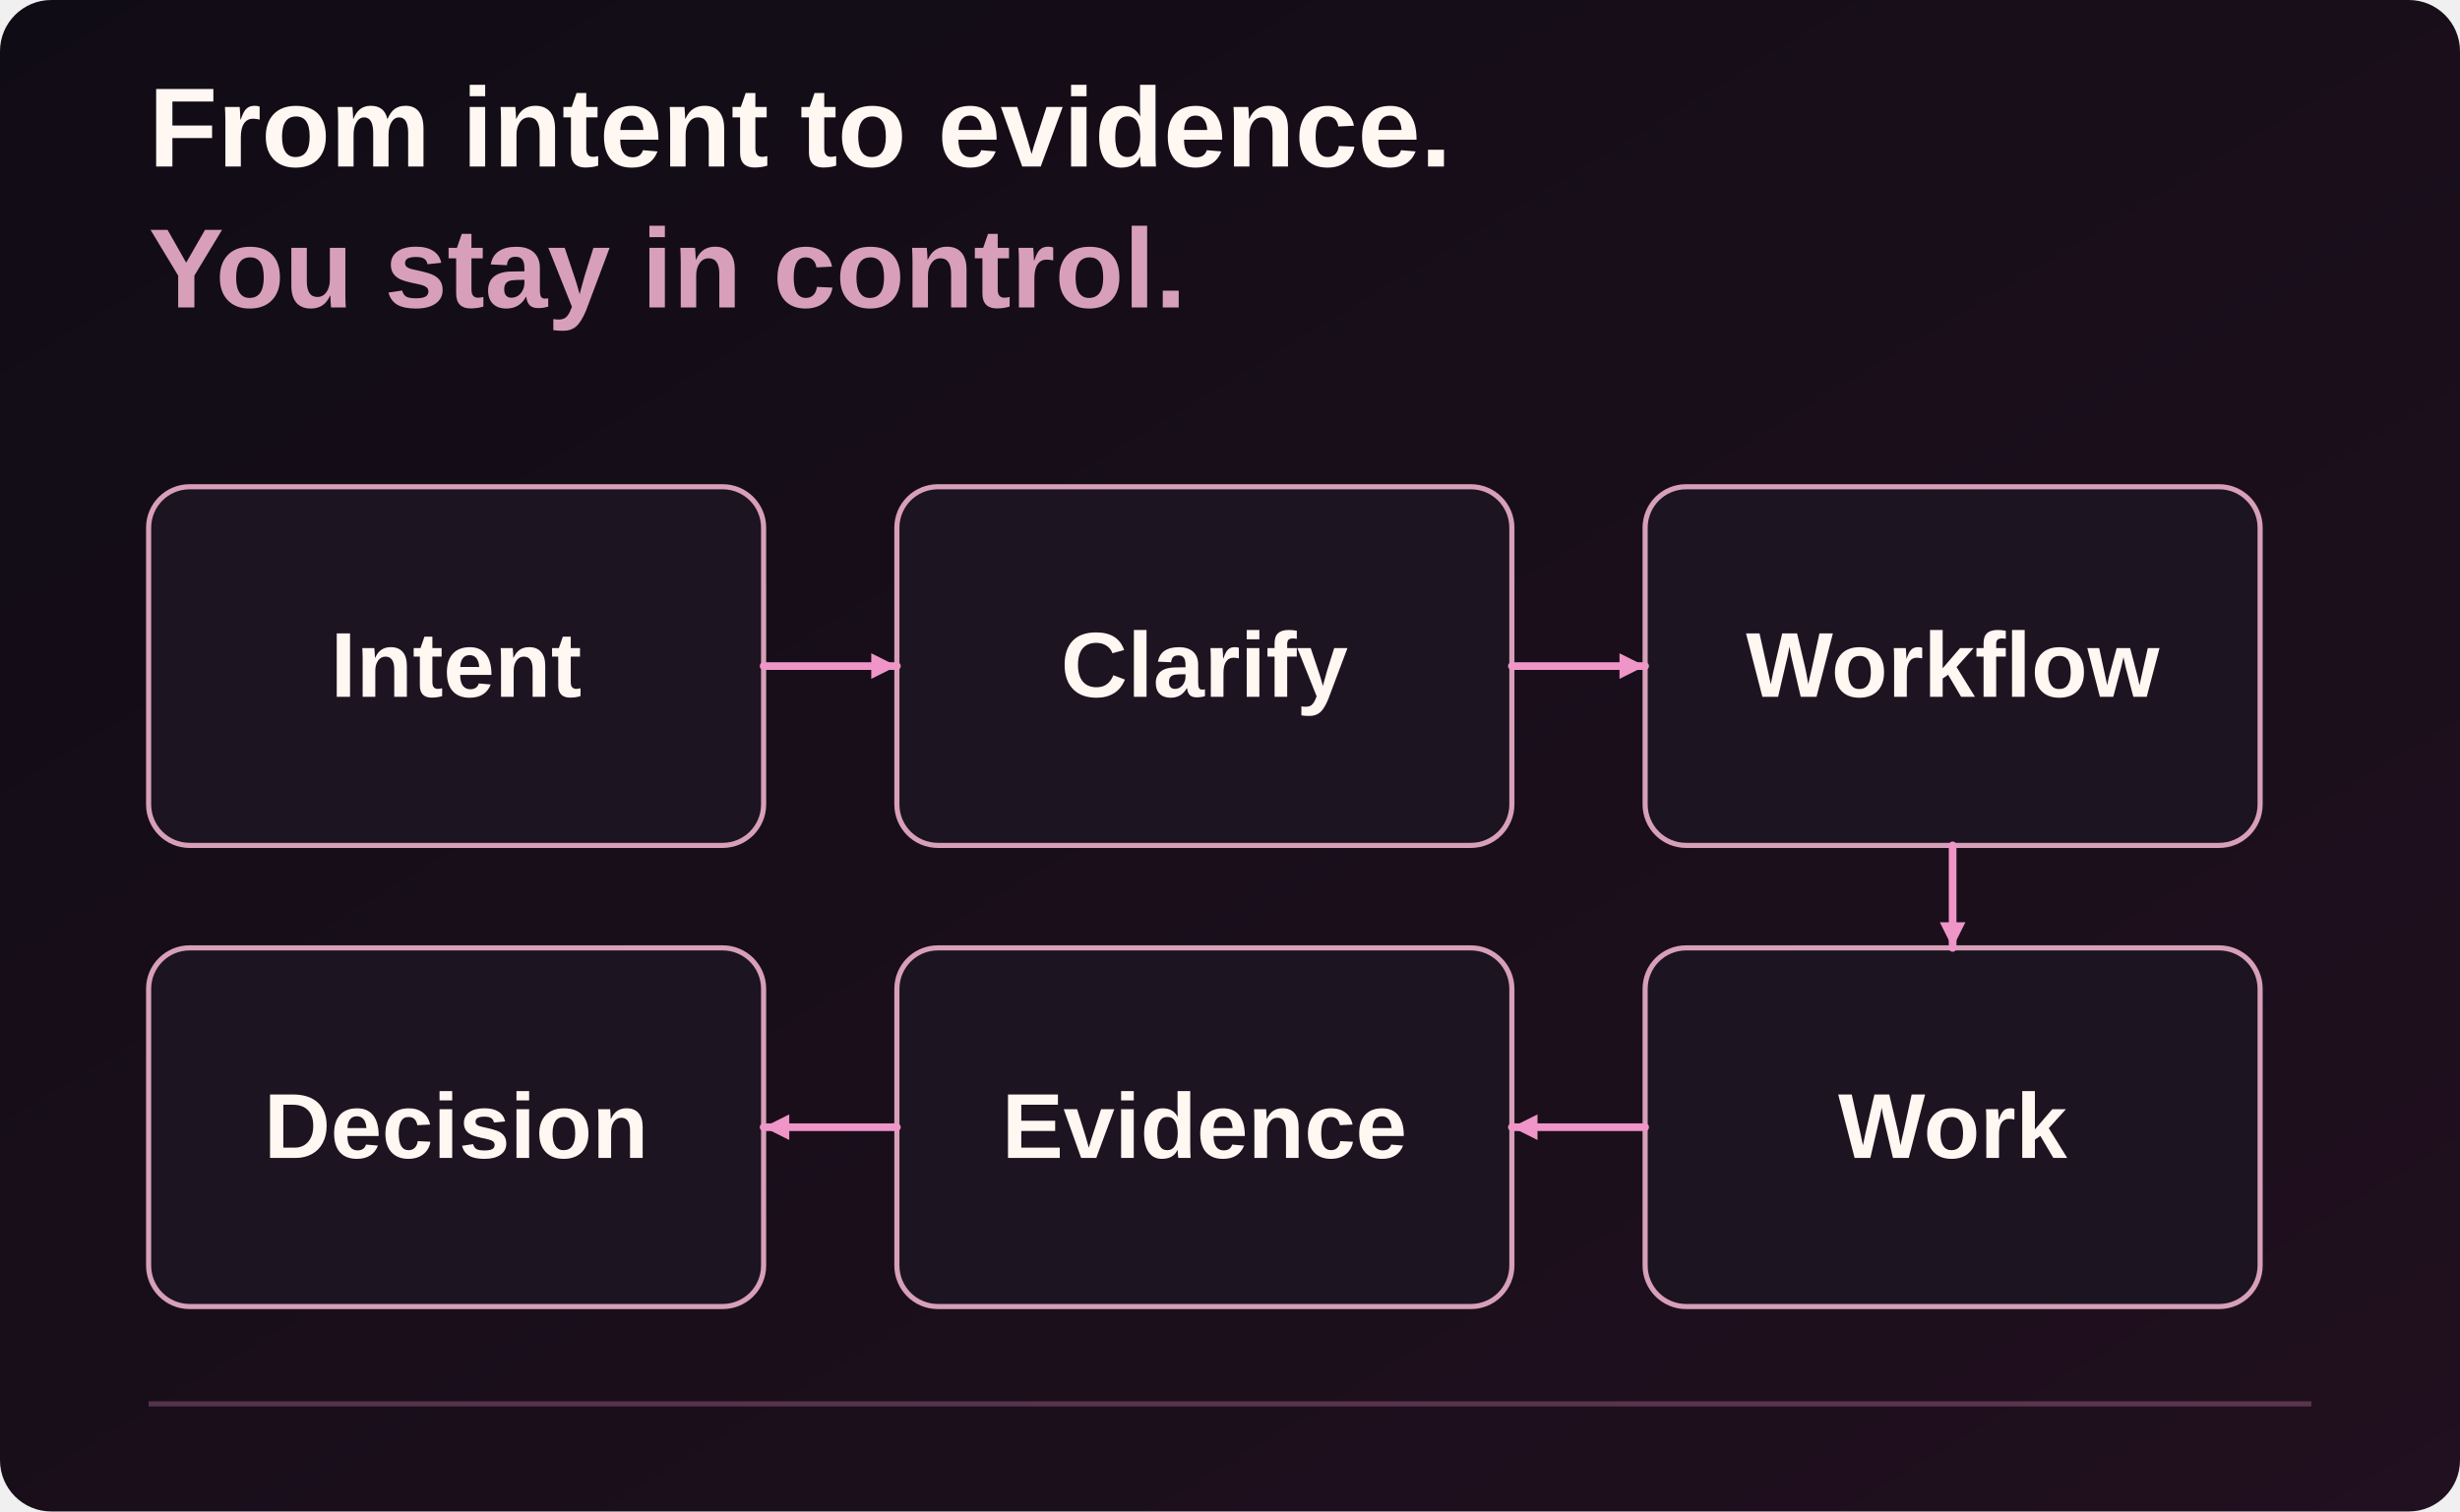
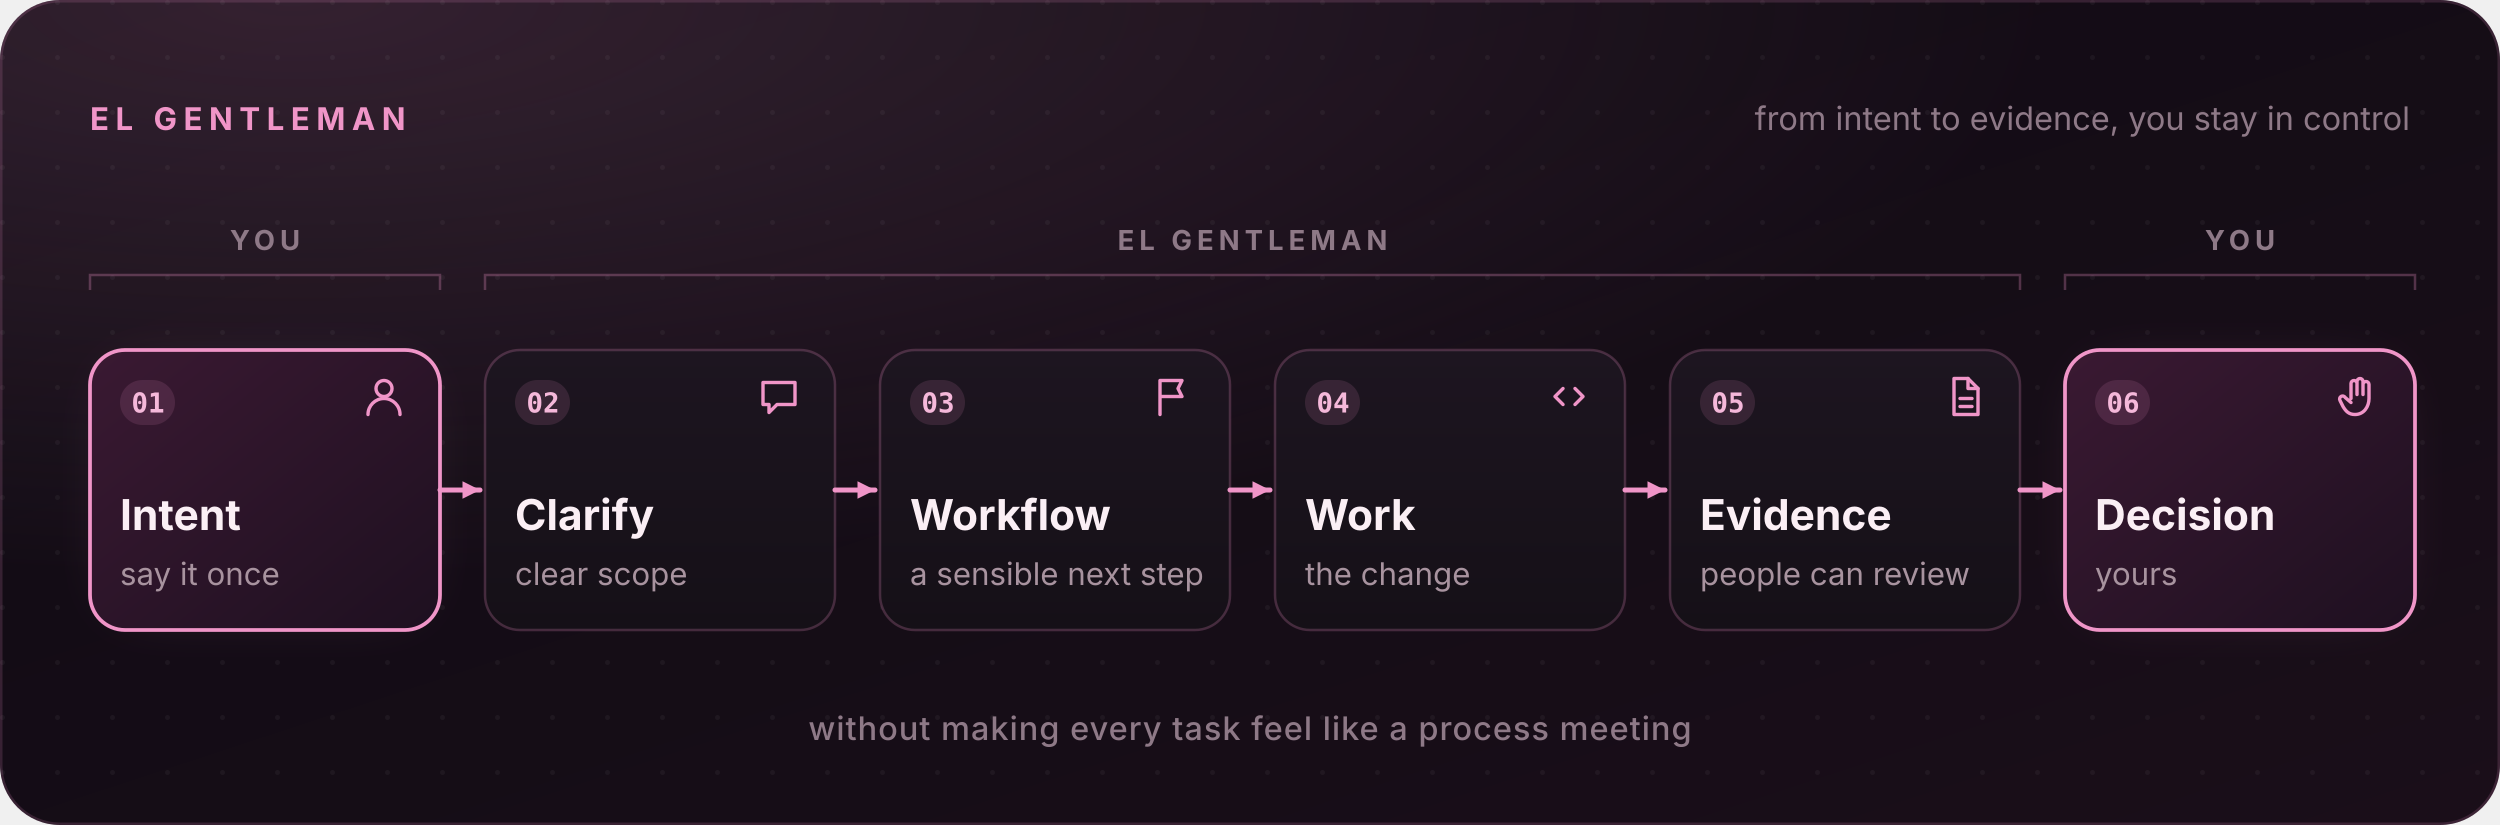
- <svg xmlns="http://www.w3.org/2000/svg" width="960" height="590" viewBox="0 0 960 590" role="img" aria-labelledby="workflow-title workflow-desc">
+ <svg xmlns="http://www.w3.org/2000/svg" width="1000" height="330" viewBox="0 0 1000 330" role="img" aria-labelledby="workflow-title workflow-desc">
  <defs>
    <linearGradient id="workflow-bg" x1="0" y1="0" x2="1" y2="1">
-       <stop stop-color="#100c15" />
-       <stop offset="1" stop-color="#21101f" />
+       <stop stop-color="#0f0b13" />
+       <stop offset="1" stop-color="#1a0e19" />
    </linearGradient>
-     <marker id="workflow-arrow" markerUnits="userSpaceOnUse" markerWidth="10" markerHeight="10" viewBox="0 0 10 10" refX="10" refY="5" orient="auto">
-       <path d="M0 0 10 5 0 10z" fill="#f095c8" />
+     <radialGradient id="workflow-glow" cx="0.12" cy="0" r="0.7">
+       <stop stop-color="#f095c8" stop-opacity="0.16" />
+       <stop offset="1" stop-color="#f095c8" stop-opacity="0" />
+     </radialGradient>
+     <linearGradient id="workflow-card" x1="0" y1="0" x2="0" y2="1">
+       <stop stop-color="#1d1520" />
+       <stop offset="1" stop-color="#151017" />
+     </linearGradient>
+     <linearGradient id="workflow-accent" x1="0" y1="0" x2="1" y2="1">
+       <stop stop-color="#3a1932" />
+       <stop offset="1" stop-color="#1e1020" />
+     </linearGradient>
+     <linearGradient id="workflow-bar" x1="0" y1="0" x2="1" y2="0">
+       <stop stop-color="#c46b9e" />
+       <stop offset="1" stop-color="#f095c8" />
+     </linearGradient>
+     <pattern id="workflow-dots" width="22" height="22" patternUnits="userSpaceOnUse">
+       <circle cx="1" cy="1" r="1" fill="#ffffff" fill-opacity="0.045" />
+     </pattern>
+     <filter id="workflow-shine" x="-30%" y="-30%" width="160%" height="160%">
+       <feGaussianBlur stdDeviation="10" />
+     </filter>
+     <marker id="workflow-arrow" markerUnits="userSpaceOnUse" markerWidth="8" markerHeight="8" viewBox="0 0 8 8" refX="7" refY="4" orient="auto">
+       <path d="M0 0.5 7 4 0 7.5z" fill="#f095c8" />
+     </marker>
+     <marker id="workflow-arrow-soft" markerUnits="userSpaceOnUse" markerWidth="8" markerHeight="8" viewBox="0 0 8 8" refX="7" refY="4" orient="auto">
+       <path d="M0 0.5 7 4 0 7.5z" fill="#d7a0b8" />
    </marker>
  </defs>
-   <rect width="960" height="590" rx="20" fill="url(#workflow-bg)" />
-   <text x="58" y="65" fill="#fff7f1" font-family="Arial, Helvetica, sans-serif" font-size="44" font-weight="700">From intent to evidence.</text>
-   <text x="58" y="120" fill="#d7a0b8" font-family="Arial, Helvetica, sans-serif" font-size="44" font-weight="700">You stay in control.</text>
-   <g fill="#1c1420" stroke="#d7a0b8" stroke-width="2">
-     <rect x="58" y="190" width="240" height="140" rx="16" />
-     <rect x="350" y="190" width="240" height="140" rx="16" />
-     <rect x="642" y="190" width="240" height="140" rx="16" />
-     <rect x="642" y="370" width="240" height="140" rx="16" />
-     <rect x="350" y="370" width="240" height="140" rx="16" />
-     <rect x="58" y="370" width="240" height="140" rx="16" />
+   <rect width="1000" height="330" rx="24" fill="url(#workflow-bg)" />
+   <rect width="1000" height="330" rx="24" fill="url(#workflow-dots)" />
+   <rect width="1000" height="330" rx="24" fill="url(#workflow-glow)" />
+   <rect x="0.5" y="0.5" width="999" height="329" rx="23.5" fill="none" stroke="#f095c8" stroke-opacity="0.16" />
+   <g font-family="ui-sans-serif, -apple-system, BlinkMacSystemFont, 'Segoe UI', Inter, Roboto, 'Helvetica Neue', Arial, sans-serif">
+     <text x="36" y="52" fill="#f095c8" font-size="12.5" font-weight="700" letter-spacing="2.6">EL GENTLEMAN</text>
+     <text x="964" y="52" fill="#8e7987" font-size="13" text-anchor="end">from intent to evidence, you stay in control</text>
+     <text x="106.0" y="100" fill="#8e7987" font-size="11" font-weight="700" letter-spacing="2" text-anchor="middle">YOU</text>
+     <path d="M36 116V110H176V116" fill="none" stroke="#f095c8" stroke-opacity="0.28" />
+     <text x="501.0" y="100" fill="#8e7987" font-size="11" font-weight="700" letter-spacing="2" text-anchor="middle">EL GENTLEMAN</text>
+     <path d="M194 116V110H808V116" fill="none" stroke="#f095c8" stroke-opacity="0.28" />
+     <text x="896.0" y="100" fill="#8e7987" font-size="11" font-weight="700" letter-spacing="2" text-anchor="middle">YOU</text>
+     <path d="M826 116V110H966V116" fill="none" stroke="#f095c8" stroke-opacity="0.28" />
+     <rect x="46" y="150" width="120" height="92" rx="16" fill="#f095c8" opacity="0.22" filter="url(#workflow-shine)" />
+     <rect x="36" y="140" width="140" height="112" rx="14" fill="url(#workflow-accent)" stroke="#f095c8" stroke-width="1.5" />
+     <rect x="48" y="152" width="22" height="18" rx="9" fill="#f095c8" fill-opacity="0.13" />
+     <text x="59.2" y="165" fill="#f5b8da" font-family="ui-monospace, SFMono-Regular, Menlo, Consolas, monospace" font-size="11" font-weight="700" text-anchor="middle">01</text>
+     <g transform="translate(144 149) scale(0.8)" fill="none" stroke="#f095c8" stroke-width="1.7" stroke-linecap="round" stroke-linejoin="round">
+       <circle cx="12" cy="8" r="4" />
+       <path d="M4 21c0-4.4 3.6-8 8-8s8 3.6 8 8" />
+     </g>
+     <text x="48" y="212" fill="#fbeff5" font-size="17" font-weight="650">Intent</text>
+     <text x="48" y="234" fill="#a8939f" font-size="12.5">say it once</text>
+     <path d="M176 196H192" fill="none" stroke="#f095c8" stroke-width="2" stroke-linecap="round" stroke-linejoin="round" marker-end="url(#workflow-arrow)" />
+     <rect x="194" y="140" width="140" height="112" rx="14" fill="url(#workflow-card)" stroke="#f095c8" stroke-opacity="0.22" />
+     <rect x="206" y="152" width="22" height="18" rx="9" fill="#f095c8" fill-opacity="0.13" />
+     <text x="217.2" y="165" fill="#f5b8da" font-family="ui-monospace, SFMono-Regular, Menlo, Consolas, monospace" font-size="11" font-weight="700" text-anchor="middle">02</text>
+     <g transform="translate(302 149) scale(0.8)" fill="none" stroke="#f095c8" stroke-width="1.7" stroke-linecap="round" stroke-linejoin="round">
+       <path d="M4 5h16v11h-9l-4 4v-4H4z" />
+     </g>
+     <text x="206" y="212" fill="#fbeff5" font-size="17" font-weight="650">Clarify</text>
+     <text x="206" y="234" fill="#a8939f" font-size="12.5">clear scope</text>
+     <path d="M334 196H350" fill="none" stroke="#f095c8" stroke-width="2" stroke-linecap="round" stroke-linejoin="round" marker-end="url(#workflow-arrow)" />
+     <rect x="352" y="140" width="140" height="112" rx="14" fill="url(#workflow-card)" stroke="#f095c8" stroke-opacity="0.22" />
+     <rect x="364" y="152" width="22" height="18" rx="9" fill="#f095c8" fill-opacity="0.13" />
+     <text x="375.2" y="165" fill="#f5b8da" font-family="ui-monospace, SFMono-Regular, Menlo, Consolas, monospace" font-size="11" font-weight="700" text-anchor="middle">03</text>
+     <g transform="translate(460 149) scale(0.8)" fill="none" stroke="#f095c8" stroke-width="1.7" stroke-linecap="round" stroke-linejoin="round">
+       <path d="M5 21V4M5 4h11l-2 4 2 4H5" />
+     </g>
+     <text x="364" y="212" fill="#fbeff5" font-size="17" font-weight="650">Workflow</text>
+     <text x="364" y="234" fill="#a8939f" font-size="12.5">a sensible next step</text>
+     <path d="M492 196H508" fill="none" stroke="#f095c8" stroke-width="2" stroke-linecap="round" stroke-linejoin="round" marker-end="url(#workflow-arrow)" />
+     <rect x="510" y="140" width="140" height="112" rx="14" fill="url(#workflow-card)" stroke="#f095c8" stroke-opacity="0.22" />
+     <rect x="522" y="152" width="22" height="18" rx="9" fill="#f095c8" fill-opacity="0.13" />
+     <text x="533.2" y="165" fill="#f5b8da" font-family="ui-monospace, SFMono-Regular, Menlo, Consolas, monospace" font-size="11" font-weight="700" text-anchor="middle">04</text>
+     <g transform="translate(618 149) scale(0.8)" fill="none" stroke="#f095c8" stroke-width="1.7" stroke-linecap="round" stroke-linejoin="round">
+       <path d="M9 8l-4 4 4 4M15 8l4 4-4 4" />
+     </g>
+     <text x="522" y="212" fill="#fbeff5" font-size="17" font-weight="650">Work</text>
+     <text x="522" y="234" fill="#a8939f" font-size="12.5">the change</text>
+     <path d="M650 196H666" fill="none" stroke="#f095c8" stroke-width="2" stroke-linecap="round" stroke-linejoin="round" marker-end="url(#workflow-arrow)" />
+     <rect x="668" y="140" width="140" height="112" rx="14" fill="url(#workflow-card)" stroke="#f095c8" stroke-opacity="0.22" />
+     <rect x="680" y="152" width="22" height="18" rx="9" fill="#f095c8" fill-opacity="0.13" />
+     <text x="691.2" y="165" fill="#f5b8da" font-family="ui-monospace, SFMono-Regular, Menlo, Consolas, monospace" font-size="11" font-weight="700" text-anchor="middle">05</text>
+     <g transform="translate(776 149) scale(0.8)" fill="none" stroke="#f095c8" stroke-width="1.7" stroke-linecap="round" stroke-linejoin="round">
+       <path d="M7 3h7l5 5v13H7z" />
+       <path d="M14 3v5h5M10 13h6M10 17h6" />
+     </g>
+     <text x="680" y="212" fill="#fbeff5" font-size="17" font-weight="650">Evidence</text>
+     <text x="680" y="234" fill="#a8939f" font-size="12.5">people can review</text>
+     <path d="M808 196H824" fill="none" stroke="#f095c8" stroke-width="2" stroke-linecap="round" stroke-linejoin="round" marker-end="url(#workflow-arrow)" />
+     <rect x="836" y="150" width="120" height="92" rx="16" fill="#f095c8" opacity="0.22" filter="url(#workflow-shine)" />
+     <rect x="826" y="140" width="140" height="112" rx="14" fill="url(#workflow-accent)" stroke="#f095c8" stroke-width="1.5" />
+     <rect x="838" y="152" width="22" height="18" rx="9" fill="#f095c8" fill-opacity="0.13" />
+     <text x="849.2" y="165" fill="#f5b8da" font-family="ui-monospace, SFMono-Regular, Menlo, Consolas, monospace" font-size="11" font-weight="700" text-anchor="middle">06</text>
+     <g transform="translate(934 149) scale(0.8)" fill="none" stroke="#f095c8" stroke-width="1.7" stroke-linecap="round" stroke-linejoin="round">
+       <path d="M8 13V5.5a1.5 1.5 0 0 1 3 0V11M11 10V4.5a1.5 1.5 0 0 1 3 0V11M14 10.5V6a1.5 1.5 0 0 1 3 0v7c0 4-2.5 8-7 8-3 0-4.5-1.5-6-4l-1.5-3a1.5 1.5 0 0 1 2.6-1.5L8 15" />
+     </g>
+     <text x="838" y="212" fill="#fbeff5" font-size="17" font-weight="650">Decision</text>
+     <text x="838" y="234" fill="#a8939f" font-size="12.5">yours</text>
+     <text x="500" y="296" fill="#8e7987" font-size="13" font-weight="500" letter-spacing="0.4" text-anchor="middle">without making every task feel like a process meeting</text>
  </g>
-   <g fill="none" stroke="#f095c8" stroke-width="3" stroke-linecap="round" marker-end="url(#workflow-arrow)">
-     <path d="M298 260H350" />
-     <path d="M590 260H642" />
-     <path d="M762 330V370" />
-     <path d="M642 440H590" />
-     <path d="M350 440H298" />
-   </g>
-   <g fill="#fff7f1" font-family="Arial, Helvetica, sans-serif" font-size="36" font-weight="700" text-anchor="middle">
-     <text x="178" y="272">Intent</text>
-     <text x="470" y="272">Clarify</text>
-     <text x="762" y="272">Workflow</text>
-     <text x="762" y="452">Work</text>
-     <text x="470" y="452">Evidence</text>
-     <text x="178" y="452">Decision</text>
-   </g>
-   <path d="M58 548H902" stroke="#f095c8" stroke-opacity=".28" stroke-width="2" />
</svg>
